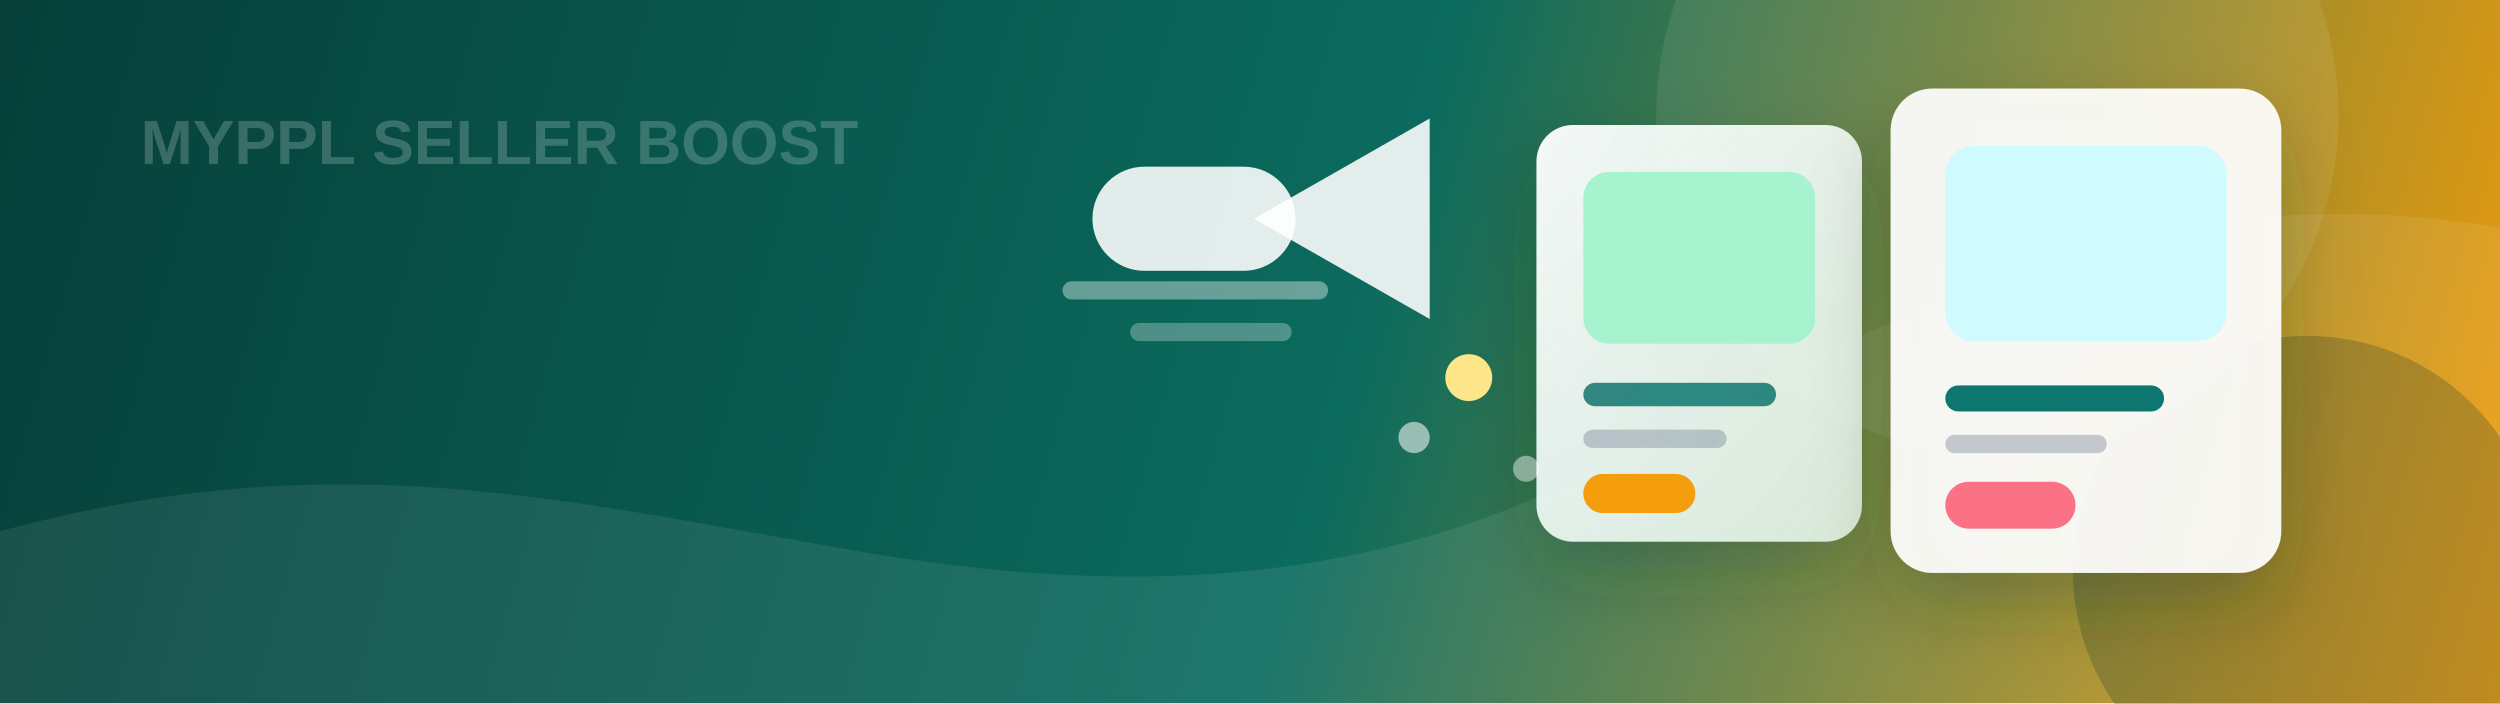
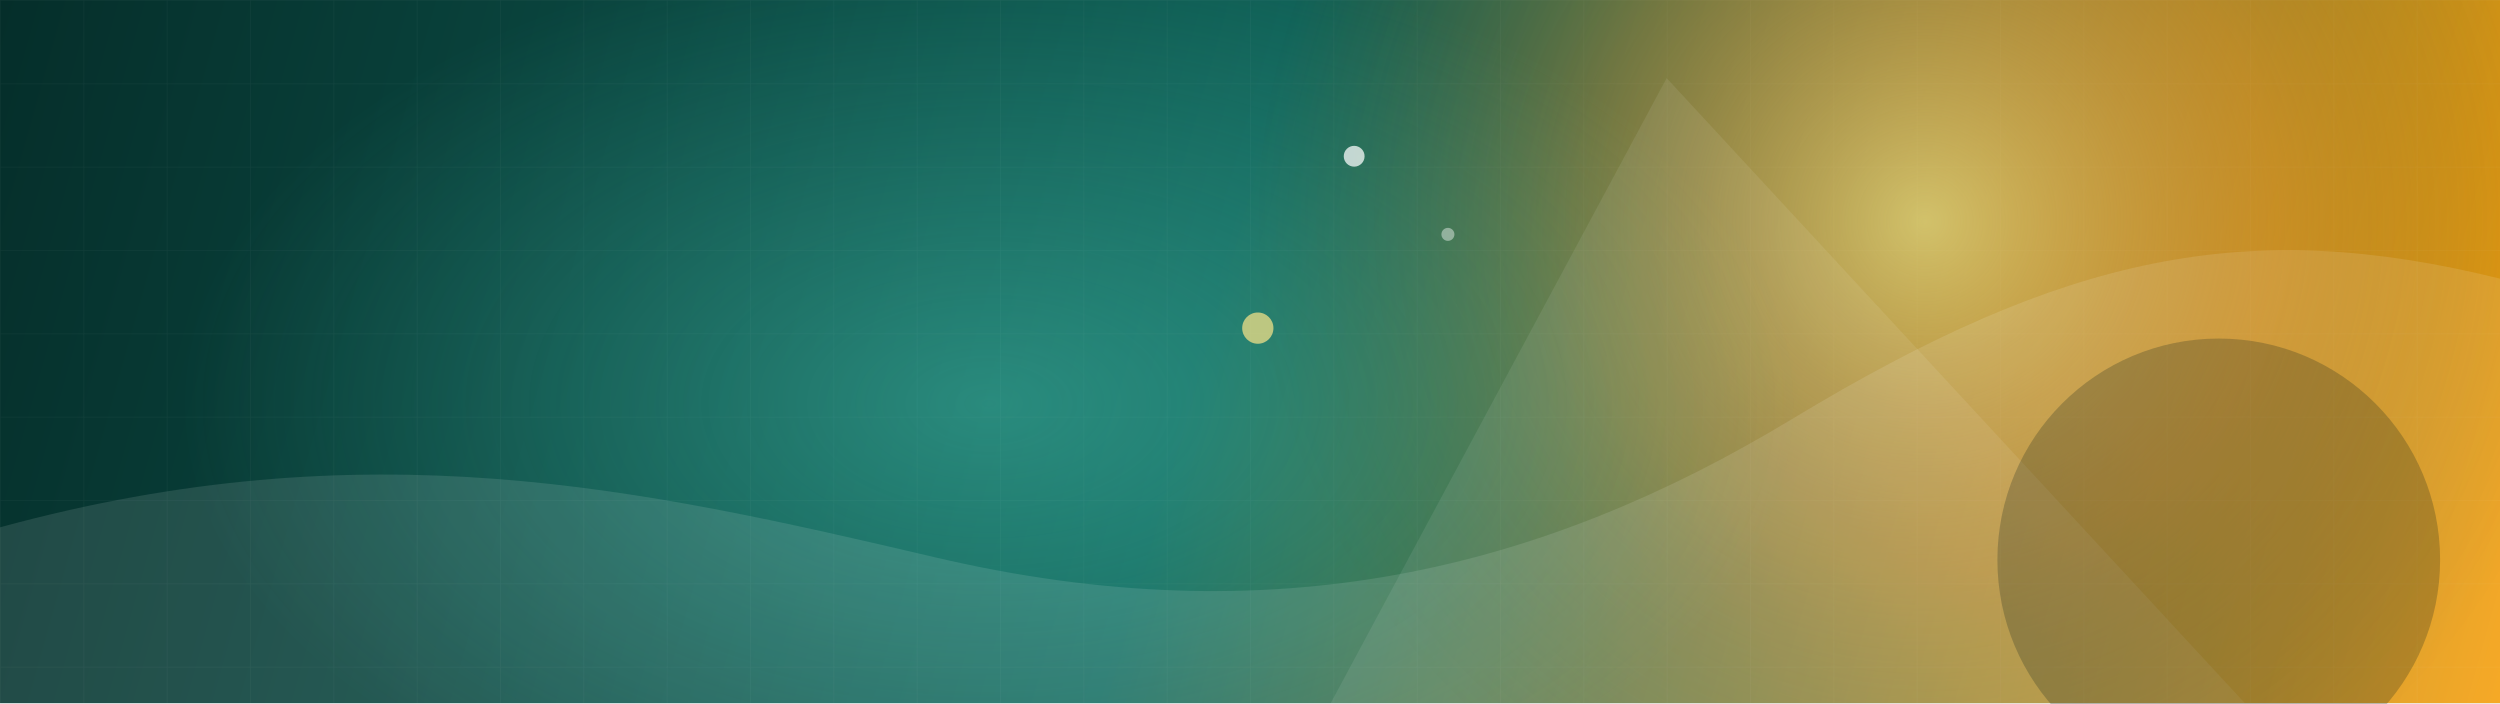
<svg xmlns="http://www.w3.org/2000/svg" width="1920" height="540" viewBox="0 0 1920 540" fill="none">
  <defs>
    <linearGradient id="bg" x1="0" y1="0" x2="1920" y2="540" gradientUnits="userSpaceOnUse">
-       <stop stop-color="#063F39" />
-       <stop offset="0.54" stop-color="#0B6B5E" />
+       <stop stop-color="#052E2A" />
+       <stop offset="0.48" stop-color="#0F5F55" />
      <stop offset="1" stop-color="#F59E0B" />
    </linearGradient>
-     <linearGradient id="card" x1="0" y1="0" x2="1" y2="1">
-       <stop stop-color="#FFFFFF" stop-opacity="0.95" />
-       <stop offset="1" stop-color="#ECFDF5" stop-opacity="0.82" />
-     </linearGradient>
-     <filter id="shadow" x="-30%" y="-30%" width="160%" height="160%" color-interpolation-filters="sRGB">
-       <feDropShadow dx="0" dy="26" stdDeviation="28" flood-color="#052E2A" flood-opacity="0.28" />
-     </filter>
+     <radialGradient id="sun" cx="0" cy="0" r="1" gradientUnits="userSpaceOnUse" gradientTransform="translate(1480 170) rotate(115) scale(520 520)">
+       <stop stop-color="#FDE68A" stop-opacity="0.65" />
+       <stop offset="0.52" stop-color="#FB923C" stop-opacity="0.22" />
+       <stop offset="1" stop-color="#052E2A" stop-opacity="0" />
+     </radialGradient>
+     <radialGradient id="tealGlow" cx="0" cy="0" r="1" gradientUnits="userSpaceOnUse" gradientTransform="translate(760 310) scale(620 360)">
+       <stop stop-color="#5EEAD4" stop-opacity="0.35" />
+       <stop offset="1" stop-color="#5EEAD4" stop-opacity="0" />
+     </radialGradient>
+     <pattern id="grid" width="64" height="64" patternUnits="userSpaceOnUse">
+       <path d="M64 0H0V64" stroke="#FFFFFF" stroke-opacity="0.08" />
+     </pattern>
  </defs>
  <rect width="1920" height="540" fill="url(#bg)" />
-   <path d="M0 408C252 340 422 382 651 422C873 461 1056 448 1229 359C1453 244 1647 128 1920 175V540H0V408Z" fill="#FFFFFF" fill-opacity="0.08" />
-   <circle cx="1534" cy="88" r="262" fill="#FFFFFF" fill-opacity="0.08" />
-   <circle cx="1772" cy="438" r="180" fill="#052E2A" fill-opacity="0.22" />
-   <text x="108" y="126" fill="#FFFFFF" fill-opacity="0.2" font-family="Arial, sans-serif" font-size="48" font-weight="700">MYPPL SELLER BOOST</text>
-   <g filter="url(#shadow)">
-     <rect x="1180" y="96" width="250" height="320" rx="28" fill="url(#card)" />
-     <rect x="1216" y="132" width="178" height="132" rx="20" fill="#A7F3D0" />
-     <rect x="1216" y="294" width="148" height="18" rx="9" fill="#0F766E" fill-opacity="0.84" />
-     <rect x="1216" y="330" width="110" height="14" rx="7" fill="#64748B" fill-opacity="0.35" />
-     <rect x="1216" y="364" width="86" height="30" rx="15" fill="#F59E0B" />
-   </g>
-   <g filter="url(#shadow)">
-     <rect x="1452" y="68" width="300" height="372" rx="32" fill="#FFFFFF" fill-opacity="0.92" />
-     <rect x="1494" y="112" width="216" height="150" rx="22" fill="#CFFAFE" />
-     <rect x="1494" y="296" width="168" height="20" rx="10" fill="#0F766E" />
-     <rect x="1494" y="334" width="124" height="14" rx="7" fill="#64748B" fill-opacity="0.35" />
-     <rect x="1494" y="370" width="100" height="36" rx="18" fill="#FB7185" />
-   </g>
-   <path d="M963 168L1098 91V245L963 168Z" fill="#FFFFFF" fill-opacity="0.88" />
-   <rect x="839" y="128" width="156" height="80" rx="40" fill="#FFFFFF" fill-opacity="0.88" />
-   <rect x="816" y="216" width="204" height="14" rx="7" fill="#FFFFFF" fill-opacity="0.38" />
-   <rect x="868" y="248" width="124" height="14" rx="7" fill="#FFFFFF" fill-opacity="0.28" />
-   <circle cx="1128" cy="290" r="18" fill="#FDE68A" />
-   <circle cx="1086" cy="336" r="12" fill="#FFFFFF" fill-opacity="0.55" />
-   <circle cx="1172" cy="360" r="10" fill="#FFFFFF" fill-opacity="0.44" />
+   <rect width="1920" height="540" fill="url(#grid)" opacity="0.55" />
+   <rect width="1920" height="540" fill="url(#sun)" />
+   <rect width="1920" height="540" fill="url(#tealGlow)" />
+   <path d="M0 405C282 328 492 375 718 428C978 489 1184 438 1376 322C1586 195 1726 166 1920 214V540H0V405Z" fill="#FFFFFF" fill-opacity="0.11" />
+   <path d="M1280 60L1724 540H1022L1280 60Z" fill="#FFFFFF" fill-opacity="0.08" />
+   <circle cx="1704" cy="430" r="170" fill="#041B19" fill-opacity="0.22" />
+   <circle cx="1040" cy="120" r="8" fill="#FFFFFF" fill-opacity="0.72" />
+   <circle cx="1112" cy="180" r="5" fill="#FFFFFF" fill-opacity="0.42" />
+   <circle cx="966" cy="252" r="12" fill="#FDE68A" fill-opacity="0.7" />
</svg>
